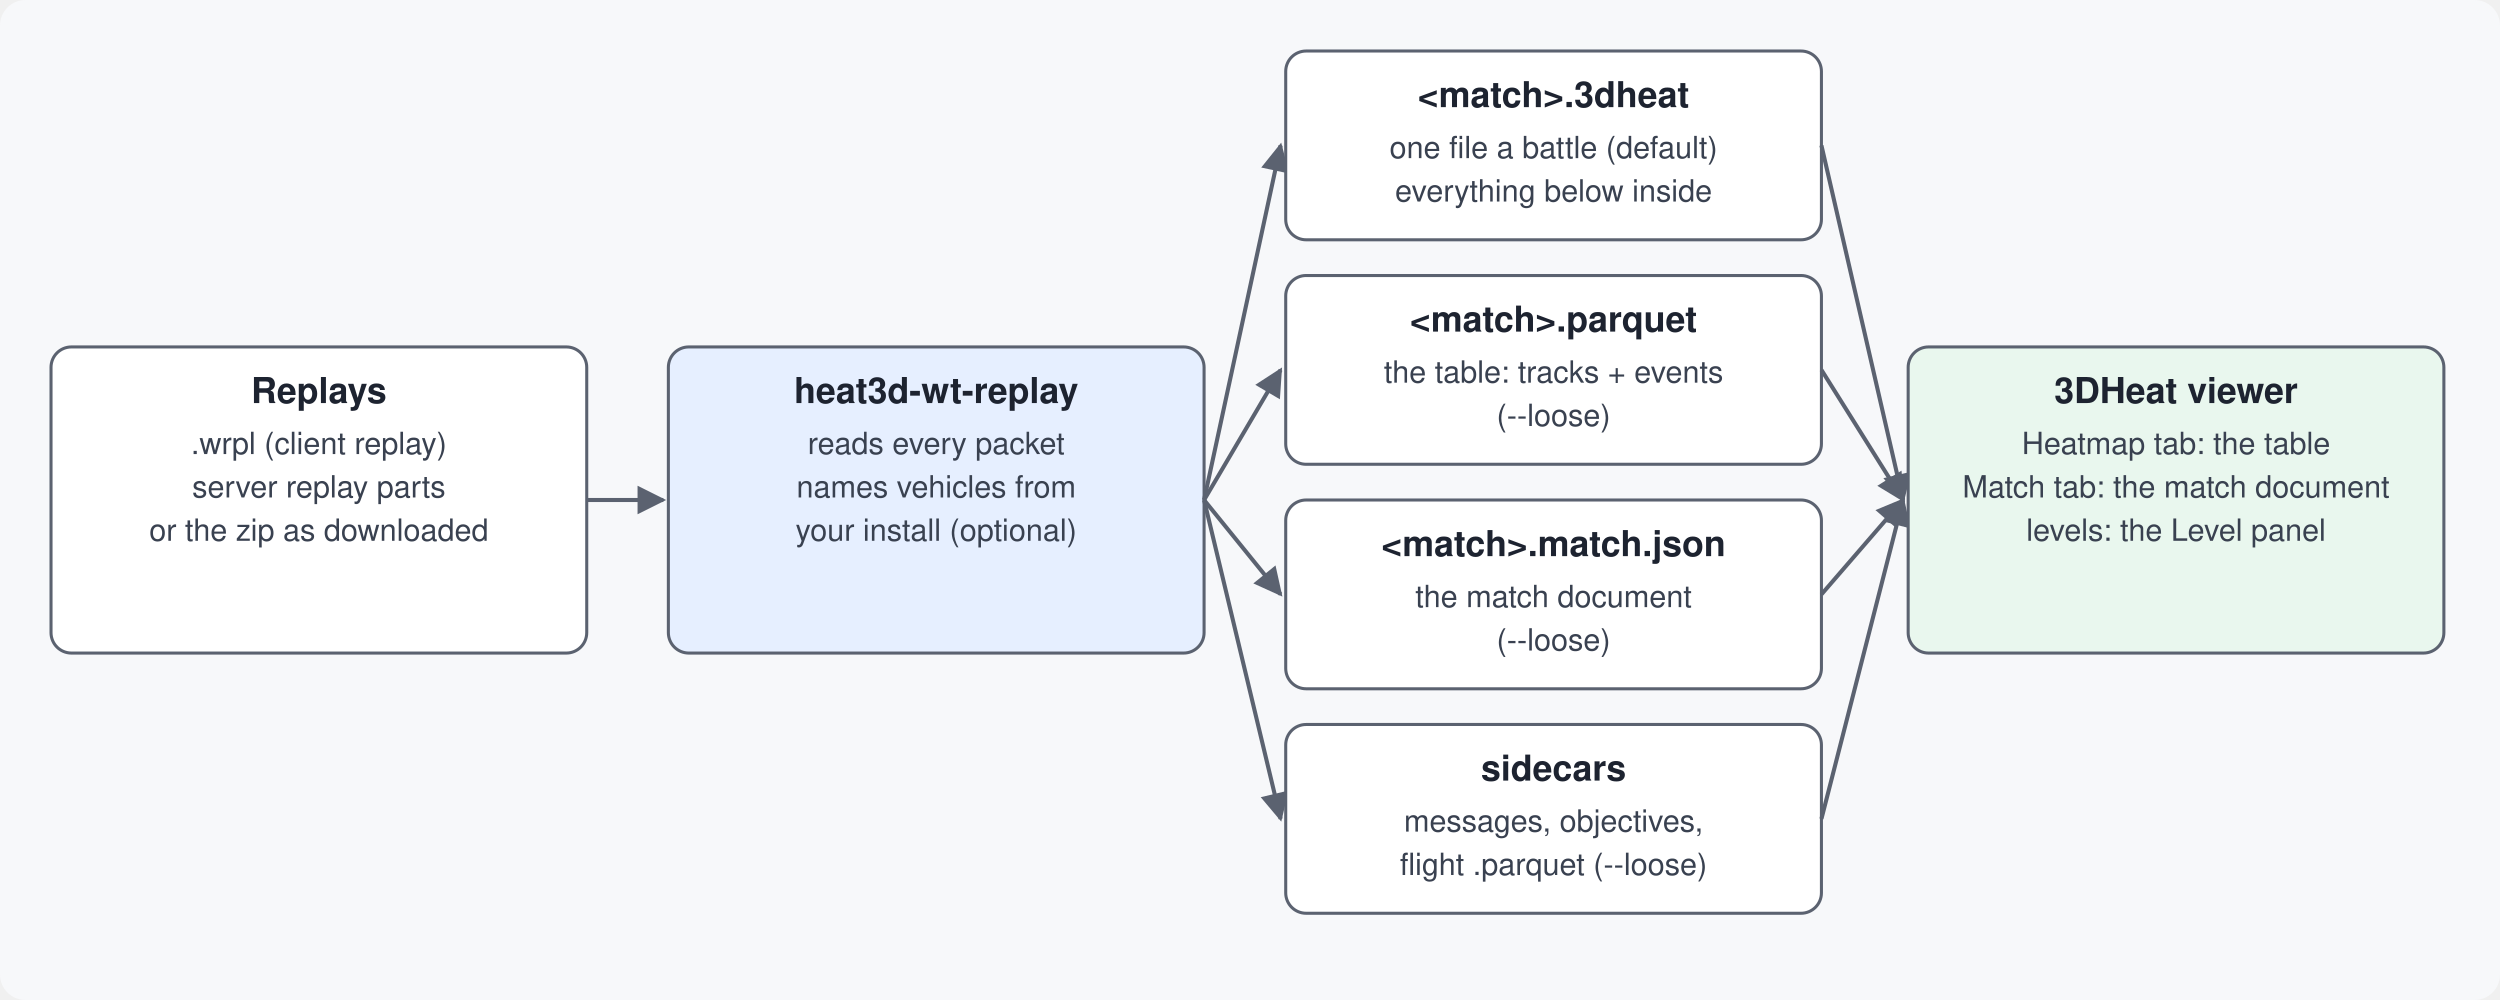
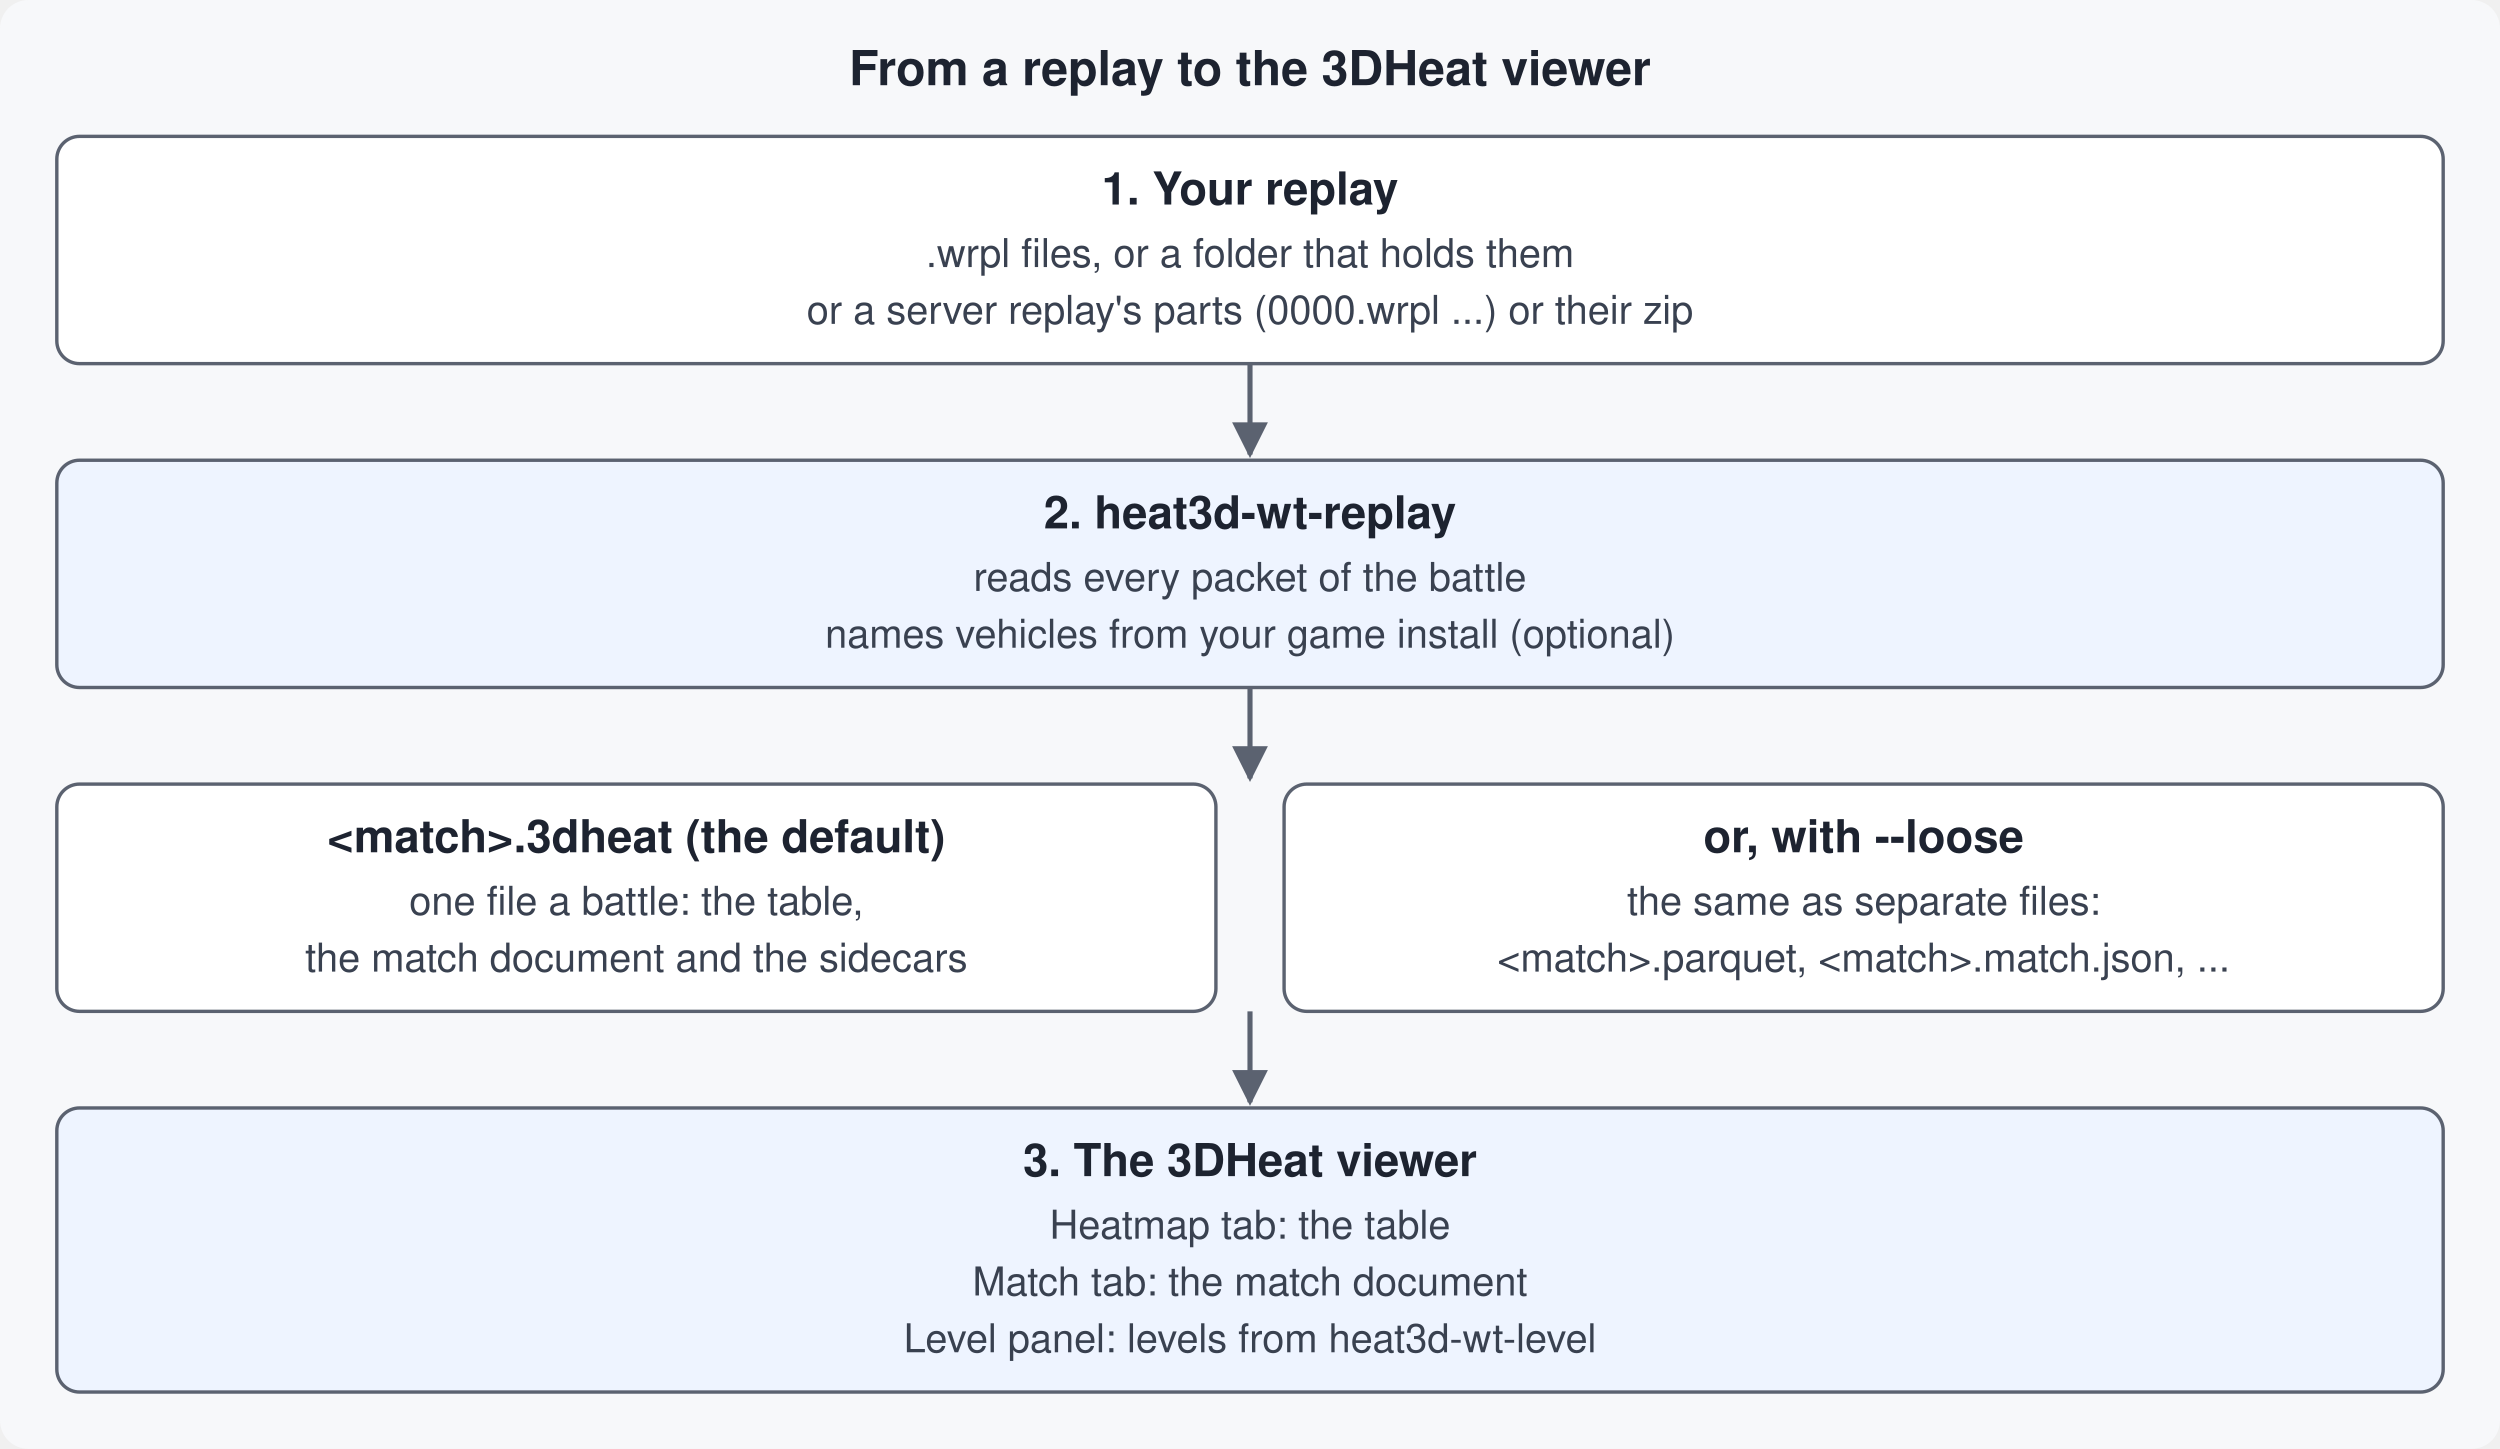
- <svg xmlns="http://www.w3.org/2000/svg" width="980" height="392" viewBox="0 0 980 392" role="img" aria-label="War Thunder replay to 3DHeat">
+ <svg xmlns="http://www.w3.org/2000/svg" width="880" height="510" viewBox="0 0 880 510" role="img" aria-label="From a replay to the 3DHeat viewer">
  <defs>
    <marker id="a" viewBox="0 0 10 10" refX="9" refY="5" markerWidth="7" markerHeight="7" orient="auto">
      <path d="M0,0 L10,5 L0,10 z" fill="#5b6270" />
    </marker>
  </defs>
-   <rect width="980" height="392" rx="10" fill="#f7f8fa" />
-   <rect x="20" y="136.0" width="210" height="120" rx="8" fill="#ffffff" stroke="#5b6270" stroke-width="1.2" />
-   <text x="125.0" y="158.0" font-family="Segoe UI,Helvetica,Arial,sans-serif" font-size="14" font-weight="600" text-anchor="middle" fill="#1d2330">Replays</text>
-   <text x="125.0" y="178.0" font-family="Segoe UI,Helvetica,Arial,sans-serif" font-size="12" text-anchor="middle" fill="#394150">.wrpl (client replay)</text>
-   <text x="125.0" y="195.0" font-family="Segoe UI,Helvetica,Arial,sans-serif" font-size="12" text-anchor="middle" fill="#394150">server replay parts</text>
-   <text x="125.0" y="212.0" font-family="Segoe UI,Helvetica,Arial,sans-serif" font-size="12" text-anchor="middle" fill="#394150">or the zip as downloaded</text>
-   <line x1="230" y1="196.0" x2="260" y2="196.0" stroke="#5b6270" stroke-width="1.6" marker-end="url(#a)" />
-   <rect x="262" y="136.0" width="210" height="120" rx="8" fill="#e6efff" stroke="#5b6270" stroke-width="1.2" />
-   <text x="367.0" y="158.0" font-family="Segoe UI,Helvetica,Arial,sans-serif" font-size="14" font-weight="600" text-anchor="middle" fill="#1d2330">heat3d-wt-replay</text>
-   <text x="367.0" y="178.0" font-family="Segoe UI,Helvetica,Arial,sans-serif" font-size="12" text-anchor="middle" fill="#394150">reads every packet</text>
-   <text x="367.0" y="195.0" font-family="Segoe UI,Helvetica,Arial,sans-serif" font-size="12" text-anchor="middle" fill="#394150">names vehicles from</text>
-   <text x="367.0" y="212.0" font-family="Segoe UI,Helvetica,Arial,sans-serif" font-size="12" text-anchor="middle" fill="#394150">your install (optional)</text>
-   <line x1="472" y1="196.0" x2="502" y2="57.0" stroke="#5b6270" stroke-width="1.6" marker-end="url(#a)" />
-   <rect x="504" y="20" width="210" height="74" rx="8" fill="#ffffff" stroke="#5b6270" stroke-width="1.2" />
-   <text x="609.0" y="42" font-family="Segoe UI,Helvetica,Arial,sans-serif" font-size="14" font-weight="600" text-anchor="middle" fill="#1d2330">&lt;match&gt;.3dheat</text>
-   <text x="609.0" y="62" font-family="Segoe UI,Helvetica,Arial,sans-serif" font-size="12" text-anchor="middle" fill="#394150">one file a battle (default)</text>
-   <text x="609.0" y="79" font-family="Segoe UI,Helvetica,Arial,sans-serif" font-size="12" text-anchor="middle" fill="#394150">everything below inside</text>
-   <line x1="714" y1="57.0" x2="746" y2="196.0" stroke="#5b6270" stroke-width="1.6" marker-end="url(#a)" />
-   <line x1="472" y1="196.0" x2="502" y2="145.0" stroke="#5b6270" stroke-width="1.6" marker-end="url(#a)" />
-   <rect x="504" y="108" width="210" height="74" rx="8" fill="#ffffff" stroke="#5b6270" stroke-width="1.2" />
-   <text x="609.0" y="130" font-family="Segoe UI,Helvetica,Arial,sans-serif" font-size="14" font-weight="600" text-anchor="middle" fill="#1d2330">&lt;match&gt;.parquet</text>
-   <text x="609.0" y="150" font-family="Segoe UI,Helvetica,Arial,sans-serif" font-size="12" text-anchor="middle" fill="#394150">the table: tracks + events</text>
-   <text x="609.0" y="167" font-family="Segoe UI,Helvetica,Arial,sans-serif" font-size="12" text-anchor="middle" fill="#394150">(--loose)</text>
-   <line x1="714" y1="145.0" x2="746" y2="196.0" stroke="#5b6270" stroke-width="1.6" marker-end="url(#a)" />
-   <line x1="472" y1="196.0" x2="502" y2="233.0" stroke="#5b6270" stroke-width="1.6" marker-end="url(#a)" />
-   <rect x="504" y="196" width="210" height="74" rx="8" fill="#ffffff" stroke="#5b6270" stroke-width="1.2" />
-   <text x="609.0" y="218" font-family="Segoe UI,Helvetica,Arial,sans-serif" font-size="14" font-weight="600" text-anchor="middle" fill="#1d2330">&lt;match&gt;.match.json</text>
-   <text x="609.0" y="238" font-family="Segoe UI,Helvetica,Arial,sans-serif" font-size="12" text-anchor="middle" fill="#394150">the match document</text>
-   <text x="609.0" y="255" font-family="Segoe UI,Helvetica,Arial,sans-serif" font-size="12" text-anchor="middle" fill="#394150">(--loose)</text>
-   <line x1="714" y1="233.0" x2="746" y2="196.0" stroke="#5b6270" stroke-width="1.6" marker-end="url(#a)" />
-   <line x1="472" y1="196.0" x2="502" y2="321.0" stroke="#5b6270" stroke-width="1.6" marker-end="url(#a)" />
-   <rect x="504" y="284" width="210" height="74" rx="8" fill="#ffffff" stroke="#5b6270" stroke-width="1.2" />
-   <text x="609.0" y="306" font-family="Segoe UI,Helvetica,Arial,sans-serif" font-size="14" font-weight="600" text-anchor="middle" fill="#1d2330">sidecars</text>
-   <text x="609.0" y="326" font-family="Segoe UI,Helvetica,Arial,sans-serif" font-size="12" text-anchor="middle" fill="#394150">messages, objectives,</text>
-   <text x="609.0" y="343" font-family="Segoe UI,Helvetica,Arial,sans-serif" font-size="12" text-anchor="middle" fill="#394150">flight .parquet (--loose)</text>
-   <line x1="714" y1="321.0" x2="746" y2="196.0" stroke="#5b6270" stroke-width="1.6" marker-end="url(#a)" />
-   <rect x="748" y="136.0" width="210" height="120" rx="8" fill="#e9f7ee" stroke="#5b6270" stroke-width="1.2" />
-   <text x="853.0" y="158.0" font-family="Segoe UI,Helvetica,Arial,sans-serif" font-size="14" font-weight="600" text-anchor="middle" fill="#1d2330">3DHeat viewer</text>
-   <text x="853.0" y="178.0" font-family="Segoe UI,Helvetica,Arial,sans-serif" font-size="12" text-anchor="middle" fill="#394150">Heatmap tab: the table</text>
-   <text x="853.0" y="195.0" font-family="Segoe UI,Helvetica,Arial,sans-serif" font-size="12" text-anchor="middle" fill="#394150">Match tab: the match document</text>
-   <text x="853.0" y="212.0" font-family="Segoe UI,Helvetica,Arial,sans-serif" font-size="12" text-anchor="middle" fill="#394150">levels: the Level panel</text>
+   <rect width="880" height="510" rx="10" fill="#f7f8fa" />
+   <text x="440" y="30" font-family="Segoe UI,Helvetica,Arial,sans-serif" font-size="17" font-weight="600" text-anchor="middle" fill="#1d2330">From a replay to the 3DHeat viewer</text>
+   <rect x="20" y="48" width="840" height="80" rx="8" fill="#ffffff" stroke="#5b6270" stroke-width="1.2" />
+   <text x="440" y="72" font-family="Segoe UI,Helvetica,Arial,sans-serif" font-size="16" font-weight="600" text-anchor="middle" fill="#1d2330">1. Your replay</text>
+   <text x="440" y="94" font-family="Segoe UI,Helvetica,Arial,sans-serif" font-size="14" text-anchor="middle" fill="#394150">.wrpl files, or a folder that holds them</text>
+   <text x="440" y="114" font-family="Segoe UI,Helvetica,Arial,sans-serif" font-size="14" text-anchor="middle" fill="#394150">or a server replay's parts (0000.wrpl ...) or their zip</text>
+   <line x1="440" y1="128" x2="440" y2="160" stroke="#5b6270" stroke-width="1.8" marker-end="url(#a)" />
+   <rect x="20" y="162" width="840" height="80" rx="8" fill="#eef4ff" stroke="#5b6270" stroke-width="1.2" />
+   <text x="440" y="186" font-family="Segoe UI,Helvetica,Arial,sans-serif" font-size="16" font-weight="600" text-anchor="middle" fill="#1d2330">2. heat3d-wt-replay</text>
+   <text x="440" y="208" font-family="Segoe UI,Helvetica,Arial,sans-serif" font-size="14" text-anchor="middle" fill="#394150">reads every packet of the battle</text>
+   <text x="440" y="228" font-family="Segoe UI,Helvetica,Arial,sans-serif" font-size="14" text-anchor="middle" fill="#394150">names vehicles from your game install (optional)</text>
+   <line x1="440" y1="242" x2="440" y2="274" stroke="#5b6270" stroke-width="1.8" marker-end="url(#a)" />
+   <rect x="20" y="276" width="408" height="80" rx="8" fill="#ffffff" stroke="#5b6270" stroke-width="1.2" />
+   <text x="224" y="300" font-family="Segoe UI,Helvetica,Arial,sans-serif" font-size="16" font-weight="600" text-anchor="middle" fill="#1d2330">&lt;match&gt;.3dheat (the default)</text>
+   <text x="224" y="322" font-family="Segoe UI,Helvetica,Arial,sans-serif" font-size="14" text-anchor="middle" fill="#394150">one file a battle: the table,</text>
+   <text x="224" y="342" font-family="Segoe UI,Helvetica,Arial,sans-serif" font-size="14" text-anchor="middle" fill="#394150">the match document and the sidecars</text>
+   <rect x="452" y="276" width="408" height="80" rx="8" fill="#ffffff" stroke="#5b6270" stroke-width="1.2" />
+   <text x="656" y="300" font-family="Segoe UI,Helvetica,Arial,sans-serif" font-size="16" font-weight="600" text-anchor="middle" fill="#1d2330">or, with --loose</text>
+   <text x="656" y="322" font-family="Segoe UI,Helvetica,Arial,sans-serif" font-size="14" text-anchor="middle" fill="#394150">the same as separate files:</text>
+   <text x="656" y="342" font-family="Segoe UI,Helvetica,Arial,sans-serif" font-size="14" text-anchor="middle" fill="#394150">&lt;match&gt;.parquet, &lt;match&gt;.match.json, ...</text>
+   <line x1="440" y1="356" x2="440" y2="388" stroke="#5b6270" stroke-width="1.8" marker-end="url(#a)" />
+   <rect x="20" y="390" width="840" height="100" rx="8" fill="#eef4ff" stroke="#5b6270" stroke-width="1.2" />
+   <text x="440" y="414" font-family="Segoe UI,Helvetica,Arial,sans-serif" font-size="16" font-weight="600" text-anchor="middle" fill="#1d2330">3. The 3DHeat viewer</text>
+   <text x="440" y="436" font-family="Segoe UI,Helvetica,Arial,sans-serif" font-size="14" text-anchor="middle" fill="#394150">Heatmap tab: the table</text>
+   <text x="440" y="456" font-family="Segoe UI,Helvetica,Arial,sans-serif" font-size="14" text-anchor="middle" fill="#394150">Match tab: the match document</text>
+   <text x="440" y="476" font-family="Segoe UI,Helvetica,Arial,sans-serif" font-size="14" text-anchor="middle" fill="#394150">Level panel: levels from heat3d-wt-level</text>
</svg>
